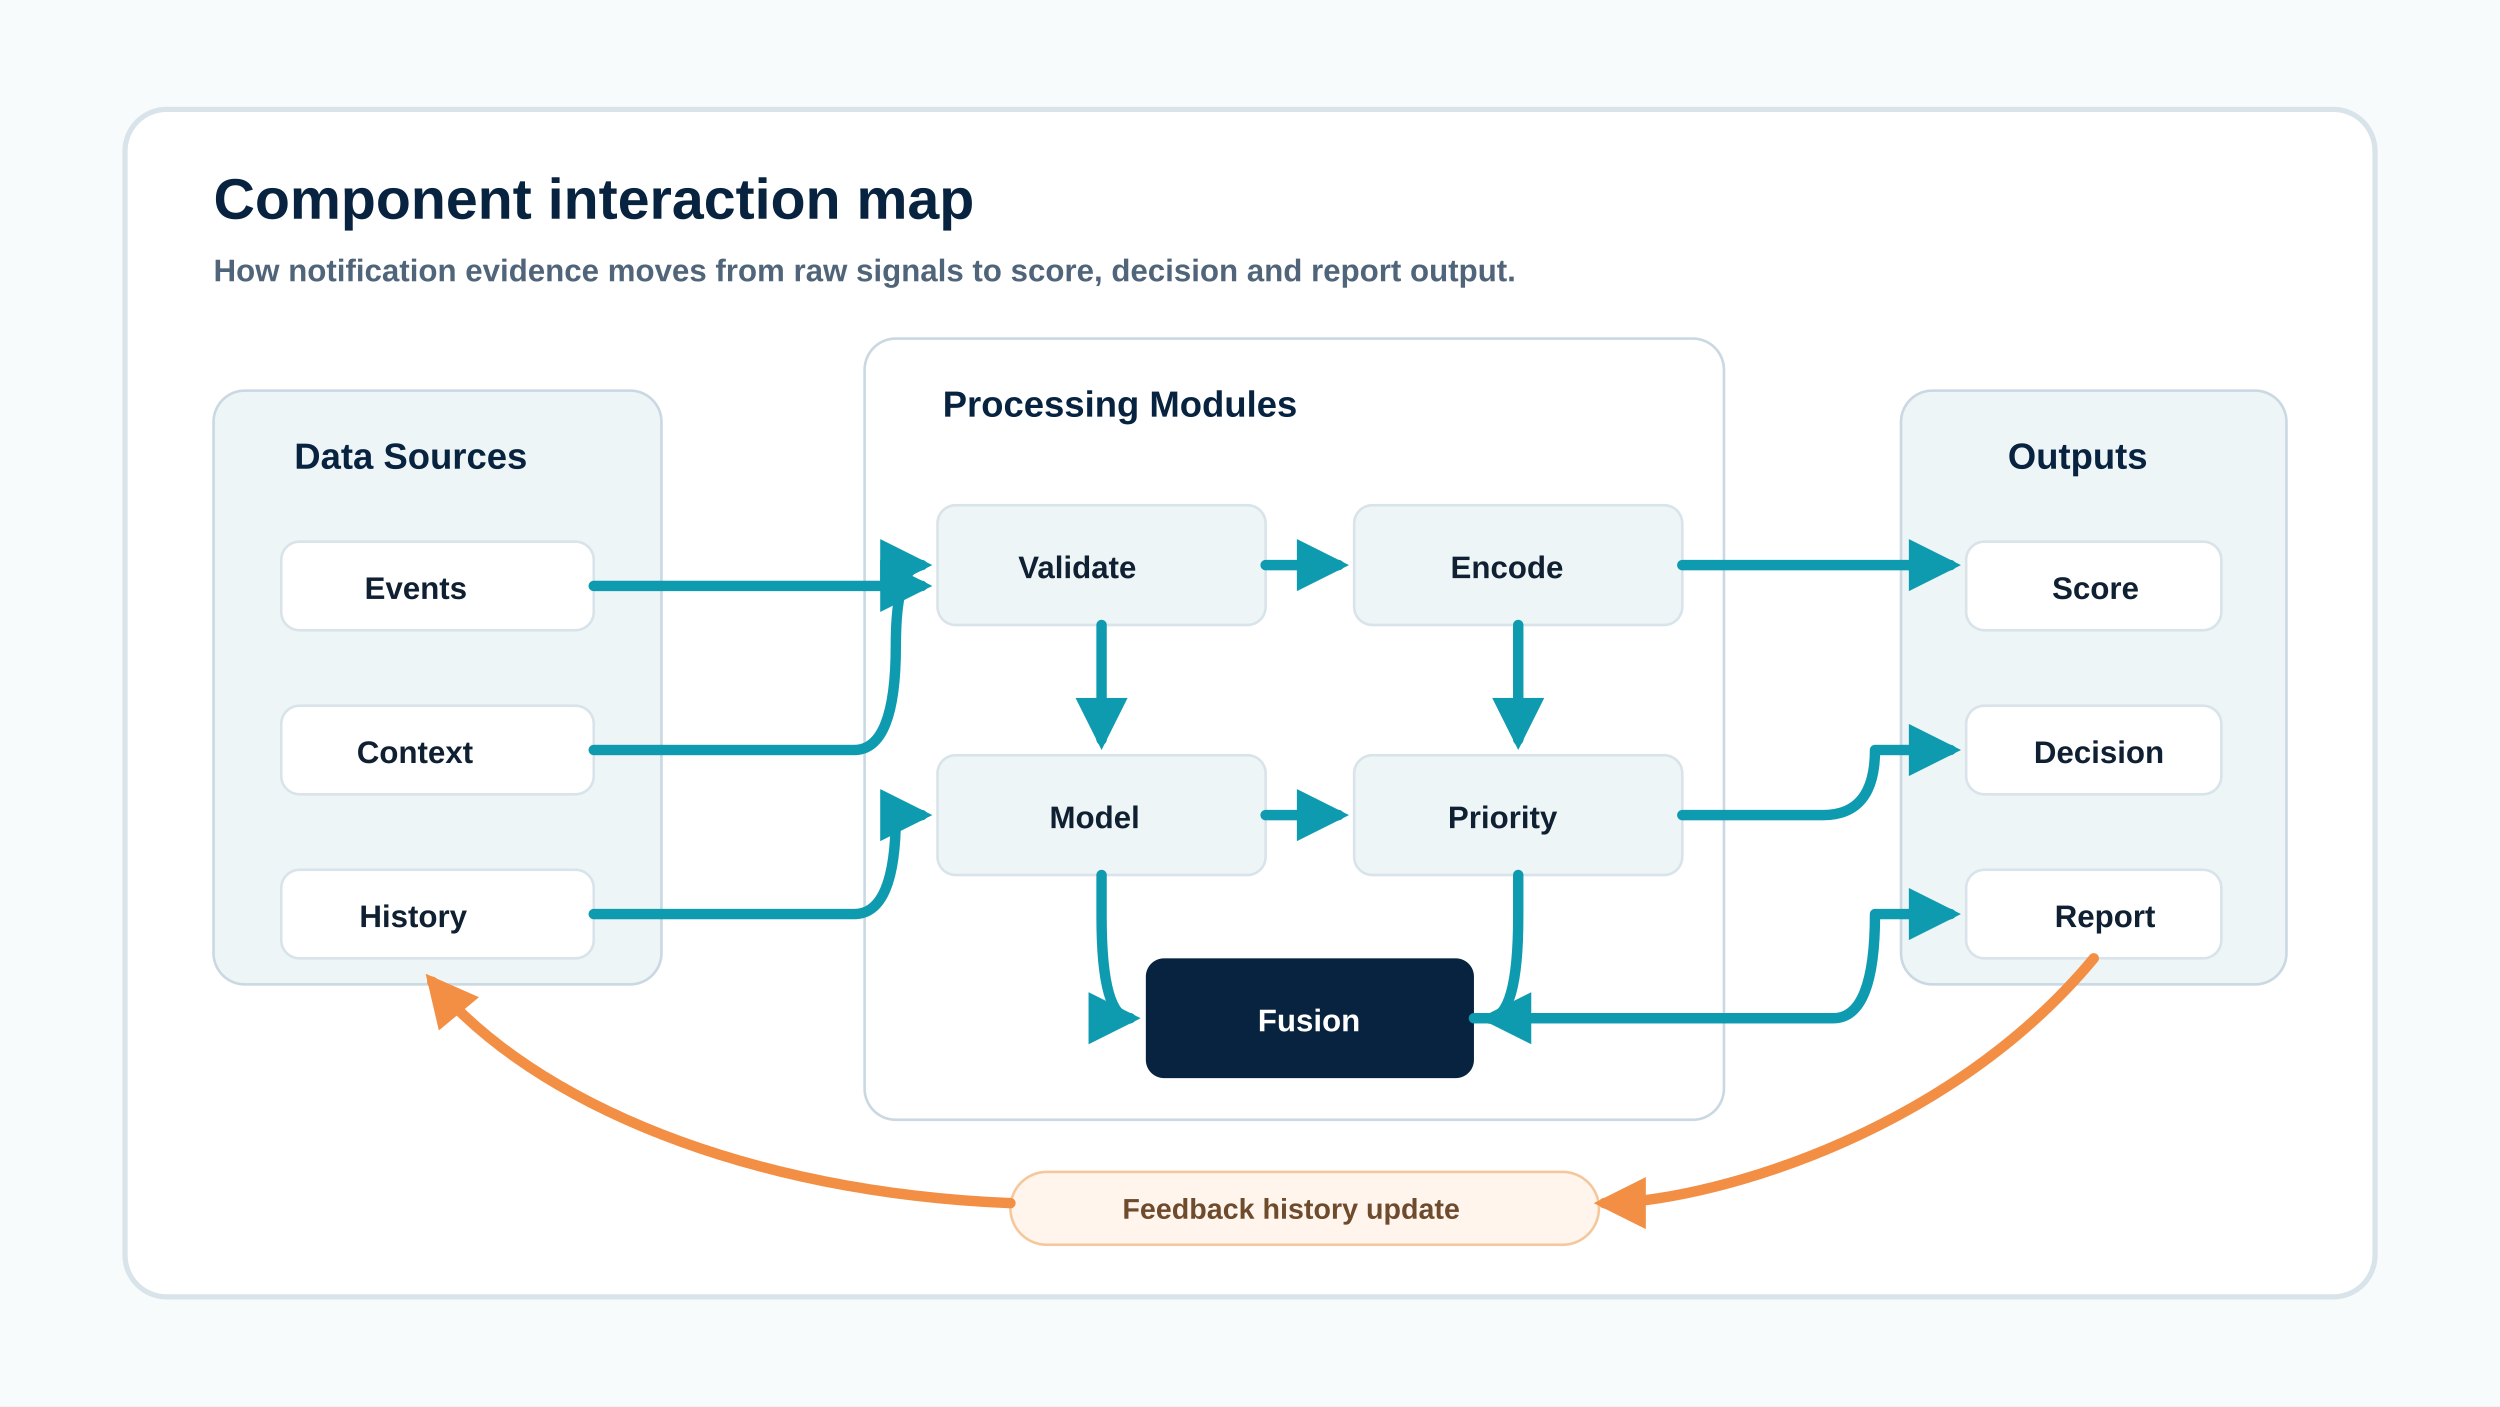
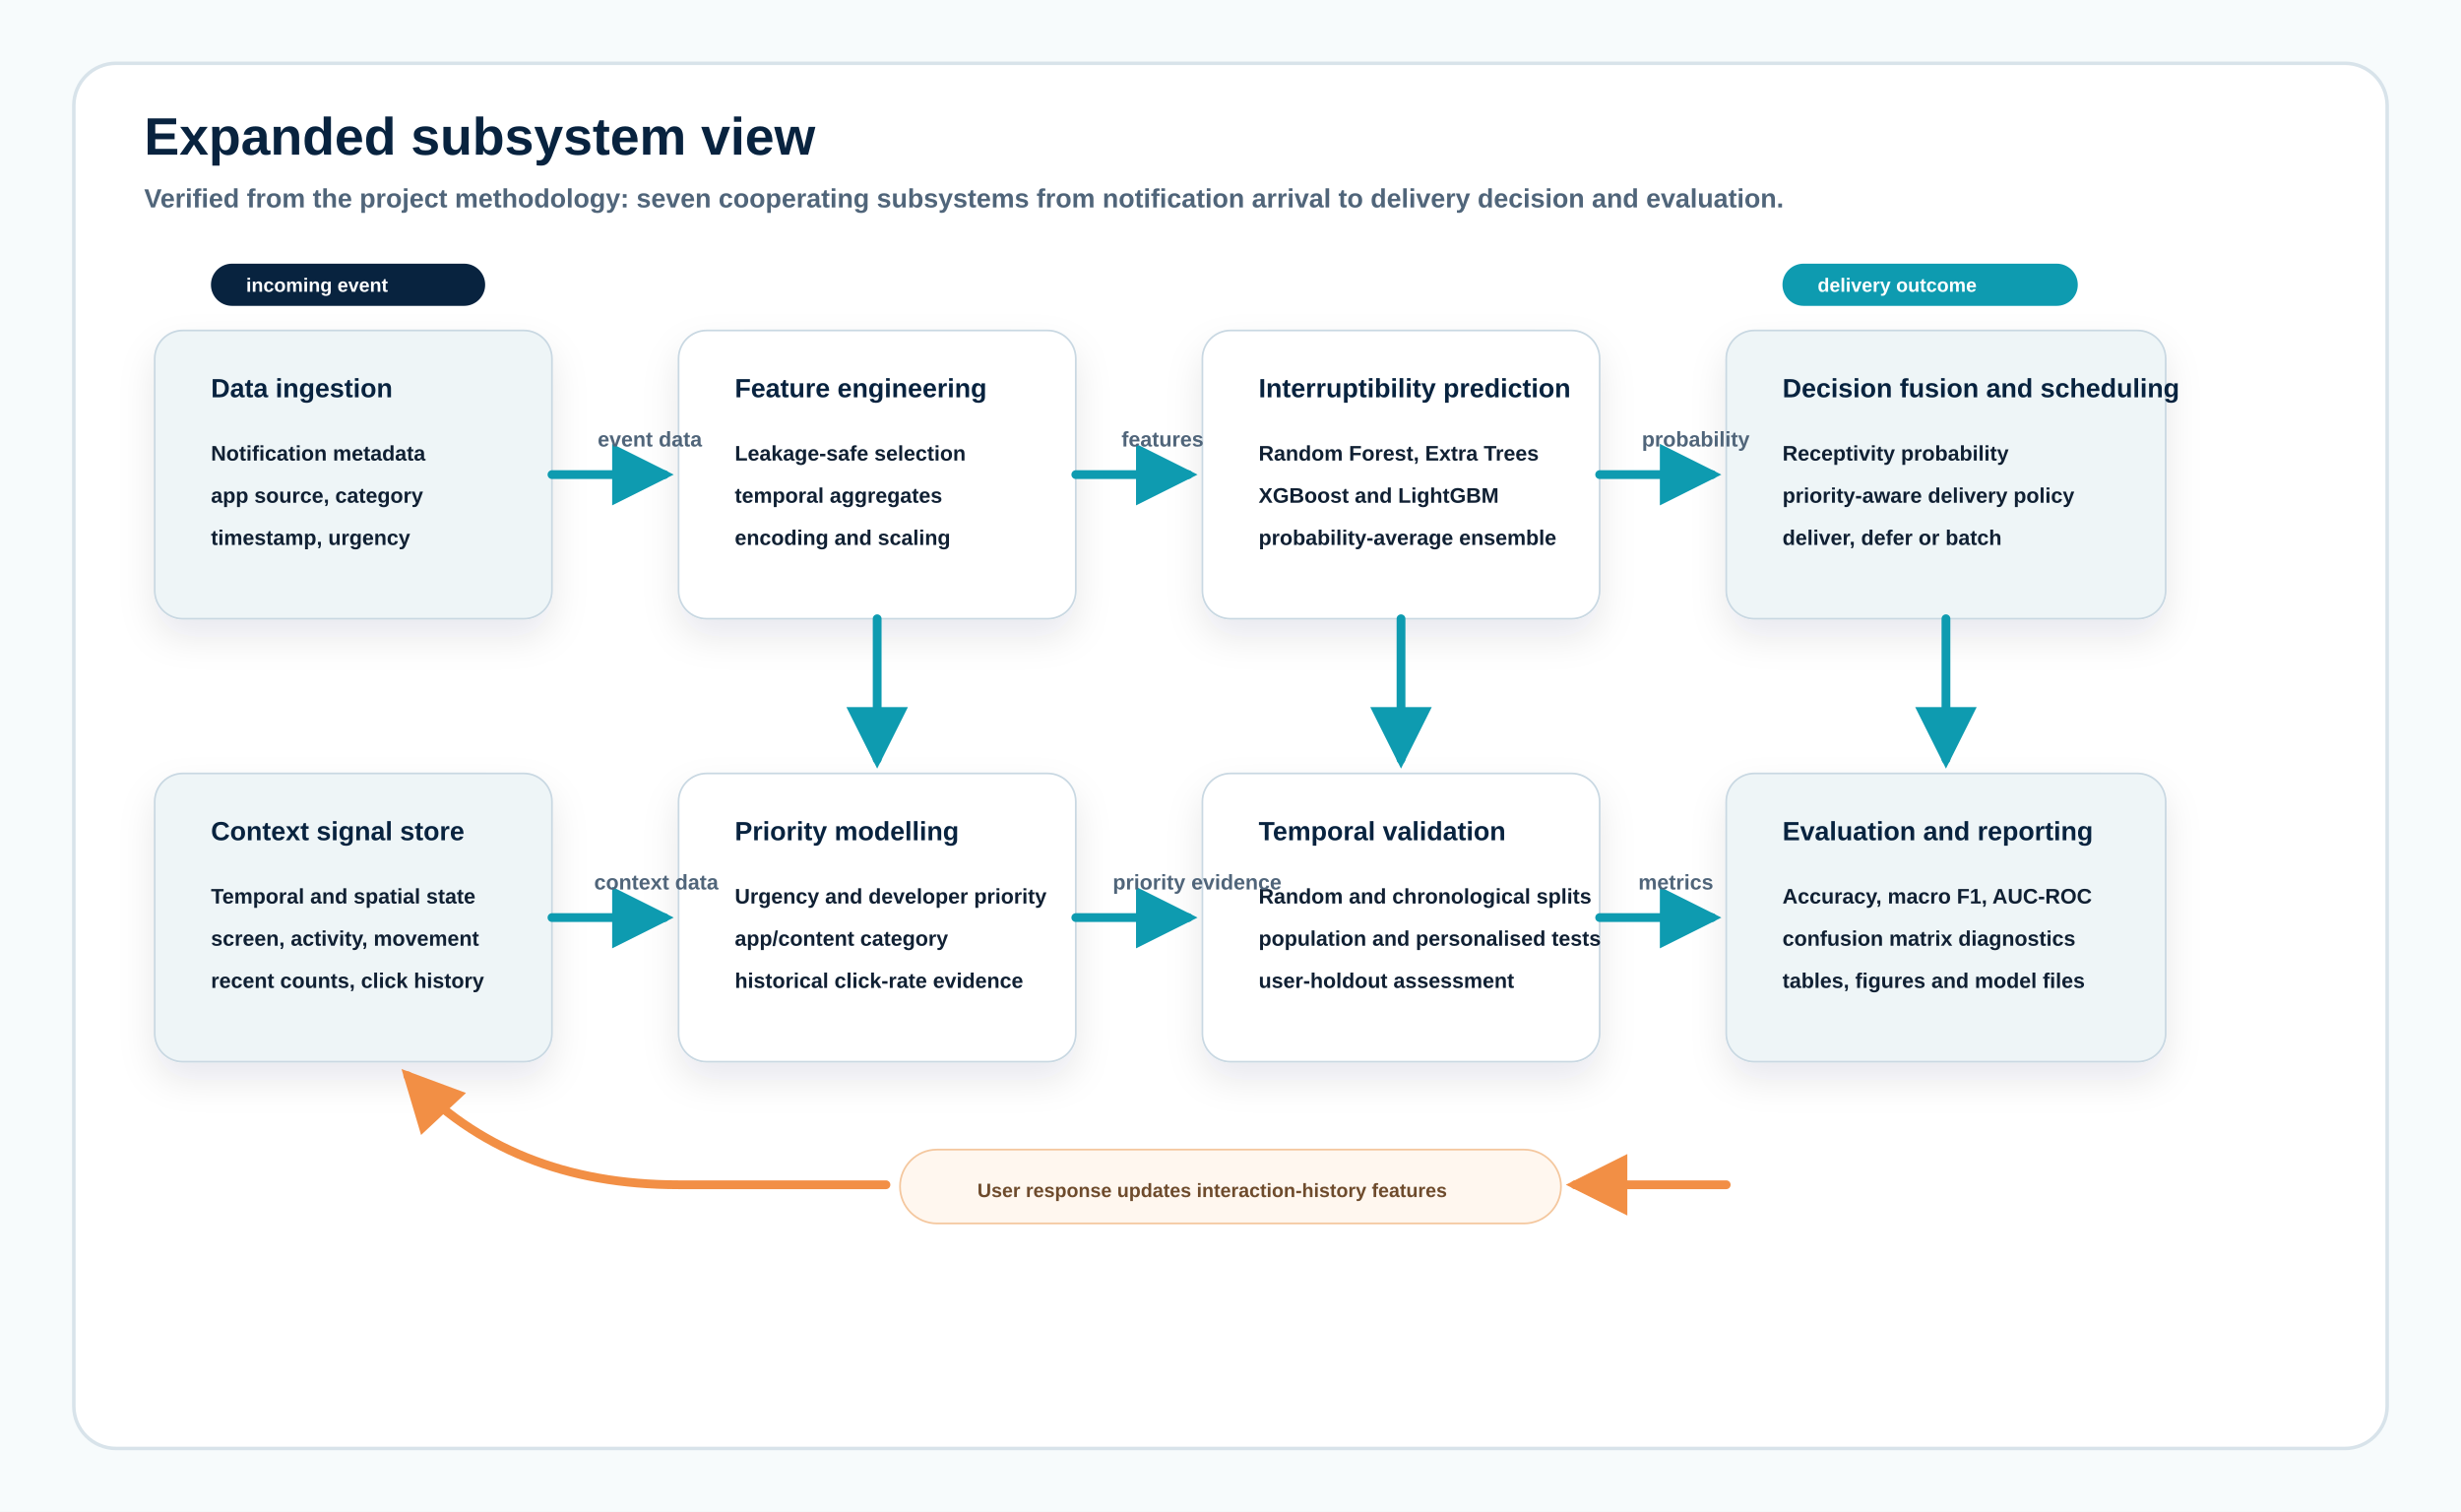
- <svg xmlns="http://www.w3.org/2000/svg" viewBox="0 0 960 540" role="img" aria-labelledby="title desc">
-   <rect width="960" height="540" fill="#f7fbfc" />
-   <rect x="48" y="42" width="864" height="456" rx="16" fill="#ffffff" stroke="#d8e3ea" stroke-width="2" />
-   <g font-family="Segoe UI, Arial, sans-serif">
-     <text x="82" y="84" fill="#08233f" font-size="22" font-weight="900">Component interaction map</text>
-     <text x="82" y="108" fill="#50657a" font-size="12" font-weight="700">How notification evidence moves from raw signals to score, decision and report output.</text>
-   </g>
-   <g font-family="Segoe UI, Arial, sans-serif" font-size="12" font-weight="800">
-     <rect x="82" y="150" width="172" height="228" rx="12" fill="#eef5f7" stroke="#c9d8e2" />
-     <text x="113" y="180" fill="#08233f" font-size="14" font-weight="900">Data Sources</text>
-     <rect x="108" y="208" width="120" height="34" rx="7" fill="#ffffff" stroke="#d8e3ea" />
-     <text x="140" y="230" fill="#102033">Events</text>
-     <rect x="108" y="271" width="120" height="34" rx="7" fill="#ffffff" stroke="#d8e3ea" />
-     <text x="137" y="293" fill="#102033">Context</text>
-     <rect x="108" y="334" width="120" height="34" rx="7" fill="#ffffff" stroke="#d8e3ea" />
-     <text x="138" y="356" fill="#102033">History</text>
-     <rect x="332" y="130" width="330" height="300" rx="12" fill="#ffffff" stroke="#c9d8e2" />
-     <text x="362" y="160" fill="#08233f" font-size="14" font-weight="900">Processing Modules</text>
-     <rect x="360" y="194" width="126" height="46" rx="7" fill="#eef5f7" stroke="#d8e3ea" />
-     <text x="391" y="222" fill="#102033">Validate</text>
-     <rect x="520" y="194" width="126" height="46" rx="7" fill="#eef5f7" stroke="#d8e3ea" />
-     <text x="557" y="222" fill="#102033">Encode</text>
-     <rect x="360" y="290" width="126" height="46" rx="7" fill="#eef5f7" stroke="#d8e3ea" />
-     <text x="403" y="318" fill="#102033">Model</text>
-     <rect x="520" y="290" width="126" height="46" rx="7" fill="#eef5f7" stroke="#d8e3ea" />
-     <text x="556" y="318" fill="#102033">Priority</text>
-     <rect x="440" y="368" width="126" height="46" rx="7" fill="#08233f" />
-     <text x="483" y="396" fill="#ffffff">Fusion</text>
-     <rect x="730" y="150" width="148" height="228" rx="12" fill="#eef5f7" stroke="#c9d8e2" />
-     <text x="771" y="180" fill="#08233f" font-size="14" font-weight="900">Outputs</text>
-     <rect x="755" y="208" width="98" height="34" rx="7" fill="#ffffff" stroke="#d8e3ea" />
-     <text x="788" y="230" fill="#102033">Score</text>
-     <rect x="755" y="271" width="98" height="34" rx="7" fill="#ffffff" stroke="#d8e3ea" />
-     <text x="781" y="293" fill="#102033">Decision</text>
-     <rect x="755" y="334" width="98" height="34" rx="7" fill="#ffffff" stroke="#d8e3ea" />
-     <text x="789" y="356" fill="#102033">Report</text>
-   </g>
+ <svg xmlns="http://www.w3.org/2000/svg" viewBox="0 0 1400 860" role="img" aria-labelledby="title desc">
  <defs>
-     <marker id="smallArrow" viewBox="0 0 10 10" refX="8" refY="5" markerWidth="5" markerHeight="5" orient="auto-start-reverse">
+     <filter id="softShadow" x="-8%" y="-10%" width="116%" height="128%">
+       <feDropShadow dx="0" dy="10" stdDeviation="10" flood-color="#08233f" flood-opacity="0.09" />
+     </filter>
+     <marker id="arrowTeal" viewBox="0 0 10 10" refX="8.5" refY="5" markerWidth="7" markerHeight="7" orient="auto">
      <path d="M0 0L10 5L0 10Z" fill="#0e9bb0" />
    </marker>
-     <marker id="orangeArrow" viewBox="0 0 10 10" refX="8" refY="5" markerWidth="5" markerHeight="5" orient="auto-start-reverse">
+     <marker id="arrowOrange" viewBox="0 0 10 10" refX="8.5" refY="5" markerWidth="7" markerHeight="7" orient="auto">
      <path d="M0 0L10 5L0 10Z" fill="#f28f45" />
    </marker>
  </defs>
-   <g stroke="#0e9bb0" stroke-width="4" fill="none" stroke-linecap="round" stroke-linejoin="round" marker-end="url(#smallArrow)">
-     <path d="M228 225H354" />
-     <path d="M228 288H328Q344 288 344 248Q344 217 354 217" />
-     <path d="M228 351H328Q344 351 344 313H354" />
-     <path d="M486 217H514" />
-     <path d="M423 240V284" />
-     <path d="M583 240V284" />
-     <path d="M486 313H514" />
-     <path d="M423 336V352Q423 391 434 391" />
-     <path d="M583 336V352Q583 391 572 391" />
-     <path d="M646 217H749" />
-     <path d="M646 313H700Q720 313 720 288H749" />
-     <path d="M566 391H704Q720 391 720 351H749" />
+   <rect width="1400" height="860" fill="#f7fbfc" />
+   <rect x="42" y="36" width="1316" height="788" rx="24" fill="#ffffff" stroke="#d8e3ea" stroke-width="2" />
+   <g font-family="Segoe UI, Arial, sans-serif">
+     <text x="82" y="88" fill="#08233f" font-size="30" font-weight="900">Expanded subsystem view</text>
+     <text x="82" y="118" fill="#50657a" font-size="15" font-weight="700">Verified from the project methodology: seven cooperating subsystems from notification arrival to delivery decision and evaluation.</text>
  </g>
-   <g font-family="Segoe UI, Arial, sans-serif" font-size="11" font-weight="800">
-     <rect x="388" y="450" width="226" height="28" rx="14" fill="#fff5ec" stroke="#f5c79d" />
-     <text x="431" y="468" fill="#6e4b2c">Feedback history update</text>
+   <g font-family="Segoe UI, Arial, sans-serif" filter="url(#softShadow)">
+     <rect x="88" y="188" width="226" height="164" rx="16" fill="#eef5f7" stroke="#c9d8e2" />
+     <rect x="88" y="440" width="226" height="164" rx="16" fill="#eef5f7" stroke="#c9d8e2" />
+     <rect x="386" y="188" width="226" height="164" rx="16" fill="#ffffff" stroke="#c9d8e2" />
+     <rect x="386" y="440" width="226" height="164" rx="16" fill="#ffffff" stroke="#c9d8e2" />
+     <rect x="684" y="188" width="226" height="164" rx="16" fill="#ffffff" stroke="#c9d8e2" />
+     <rect x="684" y="440" width="226" height="164" rx="16" fill="#ffffff" stroke="#c9d8e2" />
+     <rect x="982" y="188" width="250" height="164" rx="16" fill="#eef5f7" stroke="#c9d8e2" />
+     <rect x="982" y="440" width="250" height="164" rx="16" fill="#eef5f7" stroke="#c9d8e2" />
  </g>
-   <g stroke="#f28f45" stroke-width="4" fill="none" stroke-linecap="round" stroke-linejoin="round" marker-end="url(#orangeArrow)">
-     <path d="M804 368C746 438 652 462 616 462" />
-     <path d="M388 462C288 458 205 424 166 377" />
+   <g font-family="Segoe UI, Arial, sans-serif">
+     <g font-size="15" font-weight="900" fill="#08233f">
+       <text x="120" y="226">Data ingestion</text>
+       <text x="120" y="478">Context signal store</text>
+       <text x="418" y="226">Feature engineering</text>
+       <text x="418" y="478">Priority modelling</text>
+       <text x="716" y="226">Interruptibility prediction</text>
+       <text x="716" y="478">Temporal validation</text>
+       <text x="1014" y="226">Decision fusion and scheduling</text>
+       <text x="1014" y="478">Evaluation and reporting</text>
+     </g>
+     <g font-size="12" font-weight="800" fill="#102033">
+       <text x="120" y="262">Notification metadata</text>
+       <text x="120" y="286">app source, category</text>
+       <text x="120" y="310">timestamp, urgency</text>
+       <text x="120" y="514">Temporal and spatial state</text>
+       <text x="120" y="538">screen, activity, movement</text>
+       <text x="120" y="562">recent counts, click history</text>
+       <text x="418" y="262">Leakage-safe selection</text>
+       <text x="418" y="286">temporal aggregates</text>
+       <text x="418" y="310">encoding and scaling</text>
+       <text x="418" y="514">Urgency and developer priority</text>
+       <text x="418" y="538">app/content category</text>
+       <text x="418" y="562">historical click-rate evidence</text>
+       <text x="716" y="262">Random Forest, Extra Trees</text>
+       <text x="716" y="286">XGBoost and LightGBM</text>
+       <text x="716" y="310">probability-average ensemble</text>
+       <text x="716" y="514">Random and chronological splits</text>
+       <text x="716" y="538">population and personalised tests</text>
+       <text x="716" y="562">user-holdout assessment</text>
+       <text x="1014" y="262">Receptivity probability</text>
+       <text x="1014" y="286">priority-aware delivery policy</text>
+       <text x="1014" y="310">deliver, defer or batch</text>
+       <text x="1014" y="514">Accuracy, macro F1, AUC-ROC</text>
+       <text x="1014" y="538">confusion matrix diagnostics</text>
+       <text x="1014" y="562">tables, figures and model files</text>
+     </g>
+     <g font-size="11" font-weight="900">
+       <rect x="120" y="150" width="156" height="24" rx="12" fill="#08233f" />
+       <text x="140" y="166" fill="#ffffff">incoming event</text>
+       <rect x="1014" y="150" width="168" height="24" rx="12" fill="#0e9bb0" />
+       <text x="1034" y="166" fill="#ffffff">delivery outcome</text>
+       <rect x="512" y="654" width="376" height="42" rx="21" fill="#fff7ef" stroke="#f4c79e" />
+       <text x="556" y="681" fill="#6e4b2c">User response updates interaction-history features</text>
+     </g>
+   </g>
+   <g stroke="#0e9bb0" stroke-width="5" fill="none" stroke-linecap="round" stroke-linejoin="round" marker-end="url(#arrowTeal)">
+     <path d="M314 270H378" />
+     <path d="M314 522H378" />
+     <path d="M612 270H676" />
+     <path d="M612 522H676" />
+     <path d="M910 270H974" />
+     <path d="M910 522H974" />
+     <path d="M499 352V396Q499 428 499 432" />
+     <path d="M797 352V396Q797 428 797 432" />
+     <path d="M1107 352V432" />
+   </g>
+   <g stroke="#f28f45" stroke-width="5" fill="none" stroke-linecap="round" stroke-linejoin="round" marker-end="url(#arrowOrange)">
+     <path d="M982 674H896" />
+     <path d="M504 674H386Q290 674 232 612" />
+   </g>
+   <g font-family="Segoe UI, Arial, sans-serif" font-size="12" font-weight="800" fill="#50657a">
+     <text x="340" y="254">event data</text>
+     <text x="338" y="506">context data</text>
+     <text x="638" y="254">features</text>
+     <text x="633" y="506">priority evidence</text>
+     <text x="934" y="254">probability</text>
+     <text x="932" y="506">metrics</text>
  </g>
</svg>
